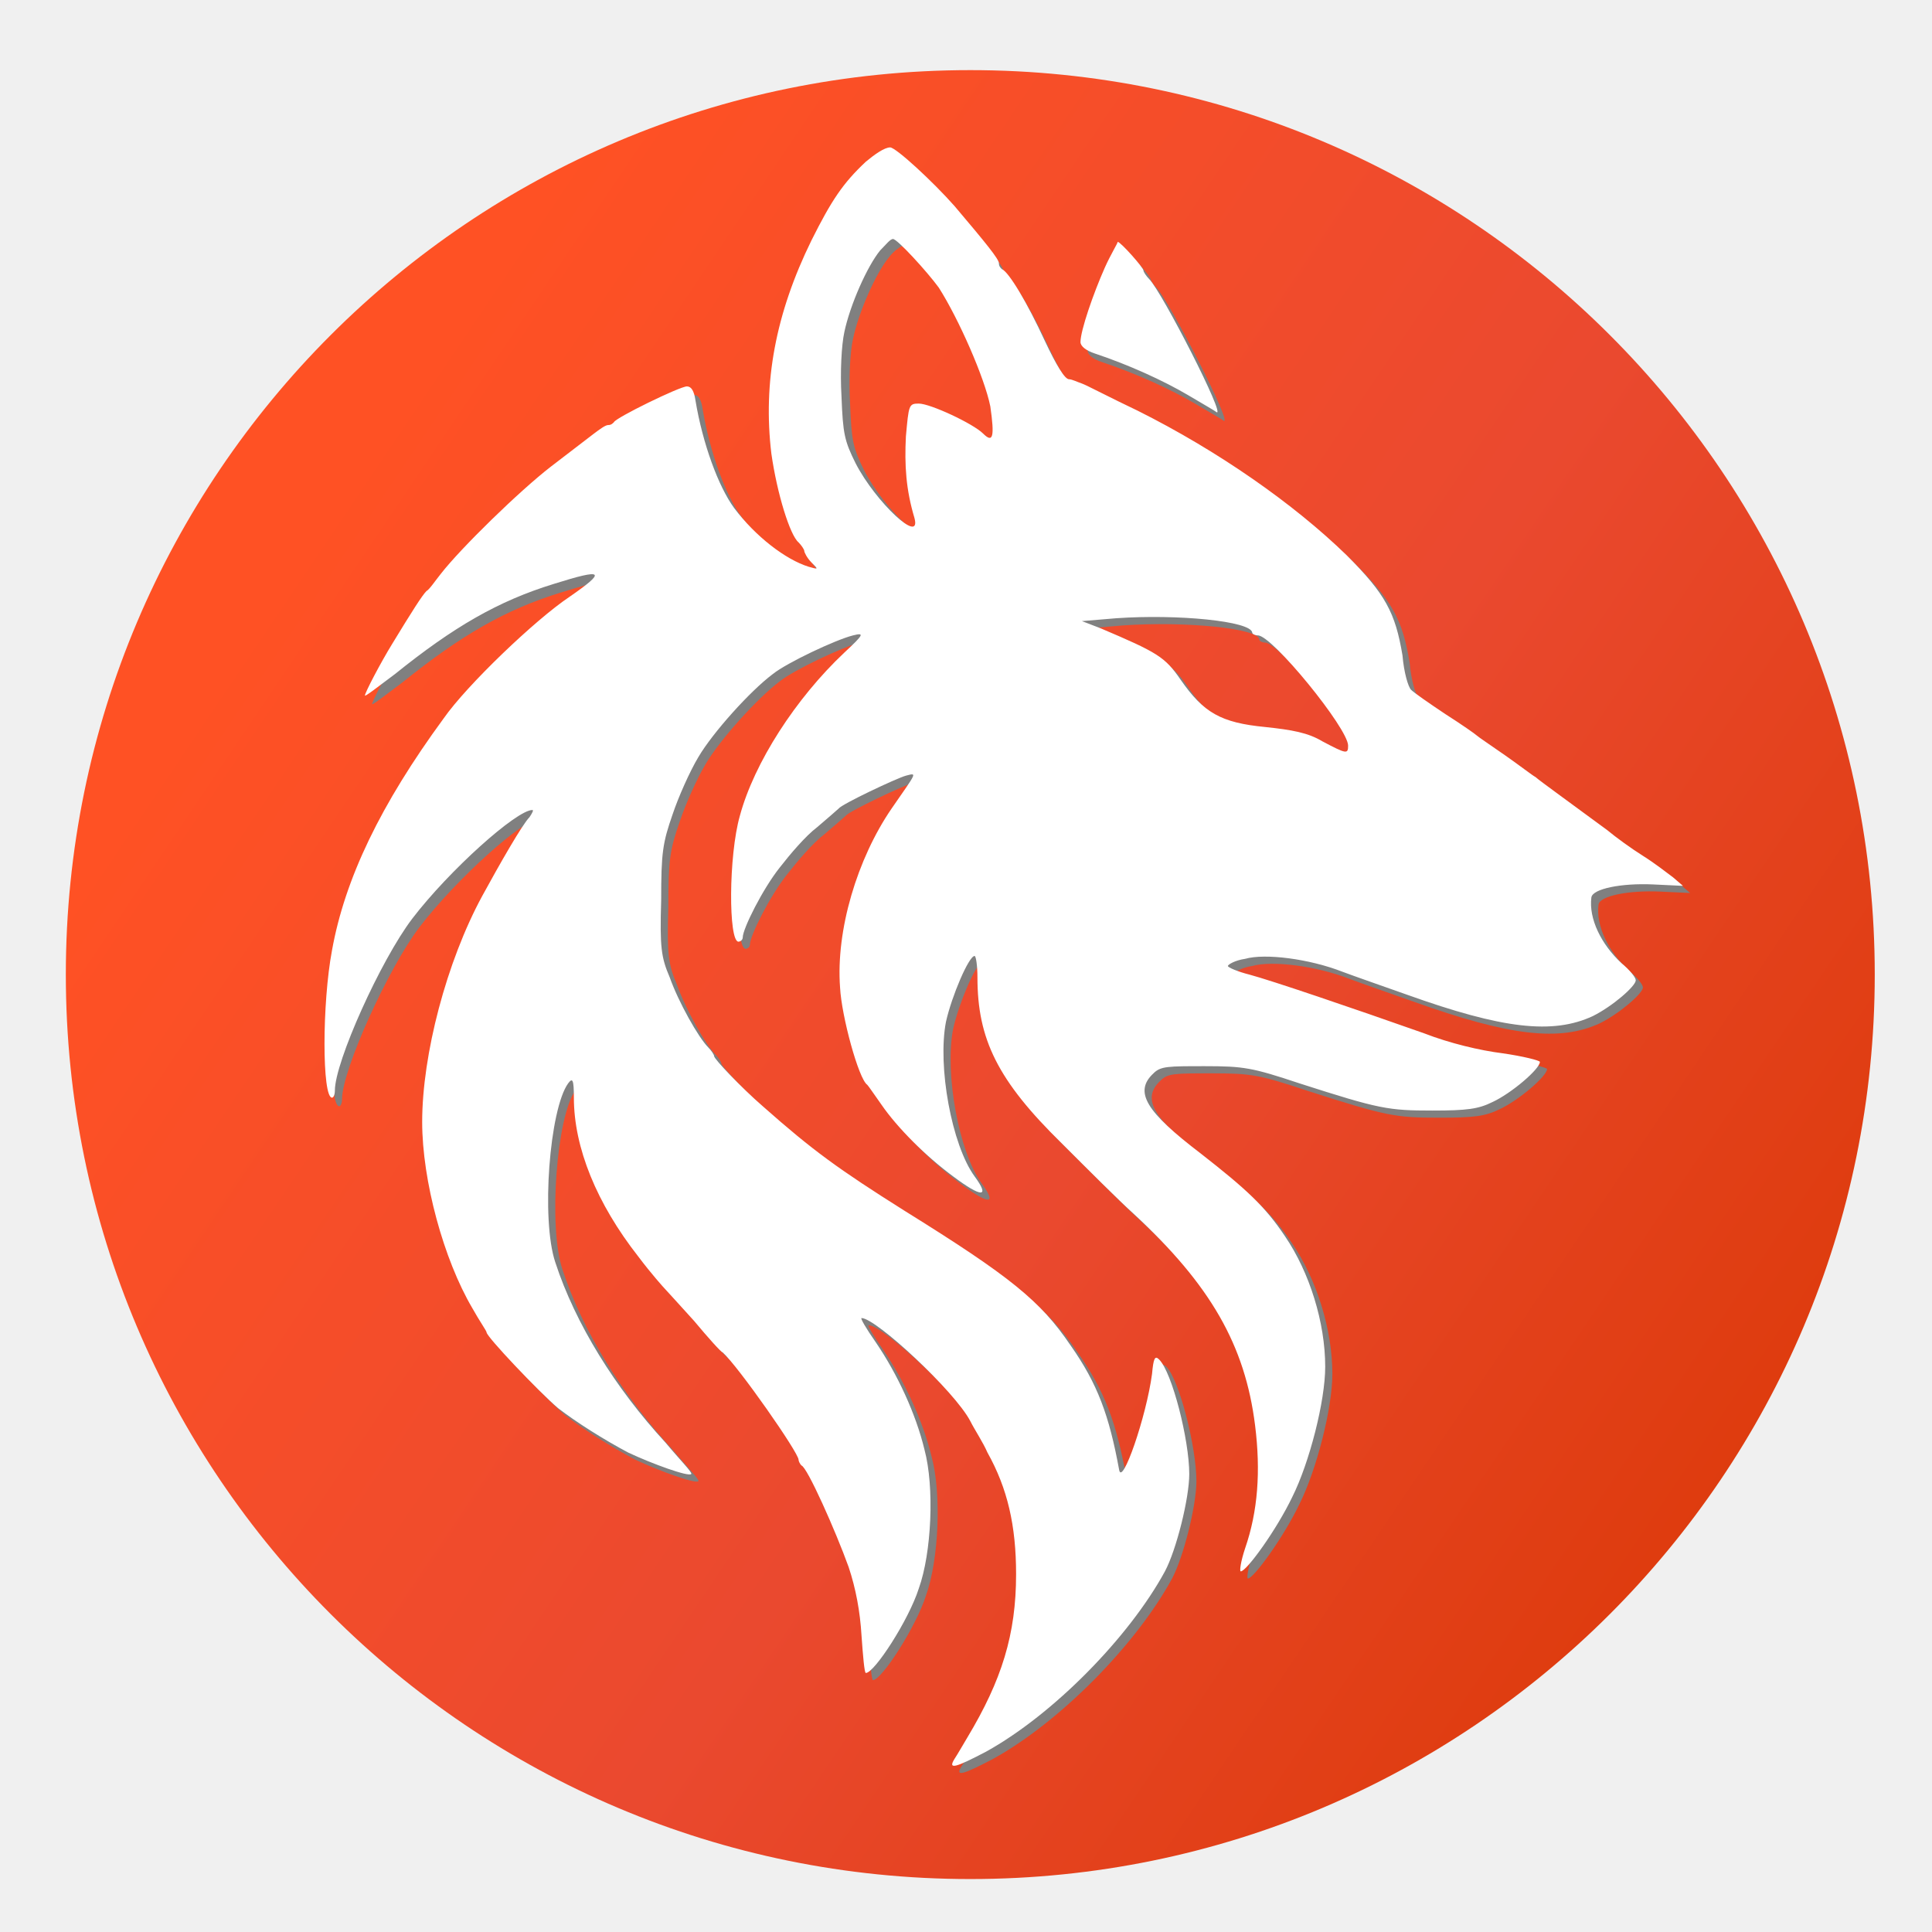
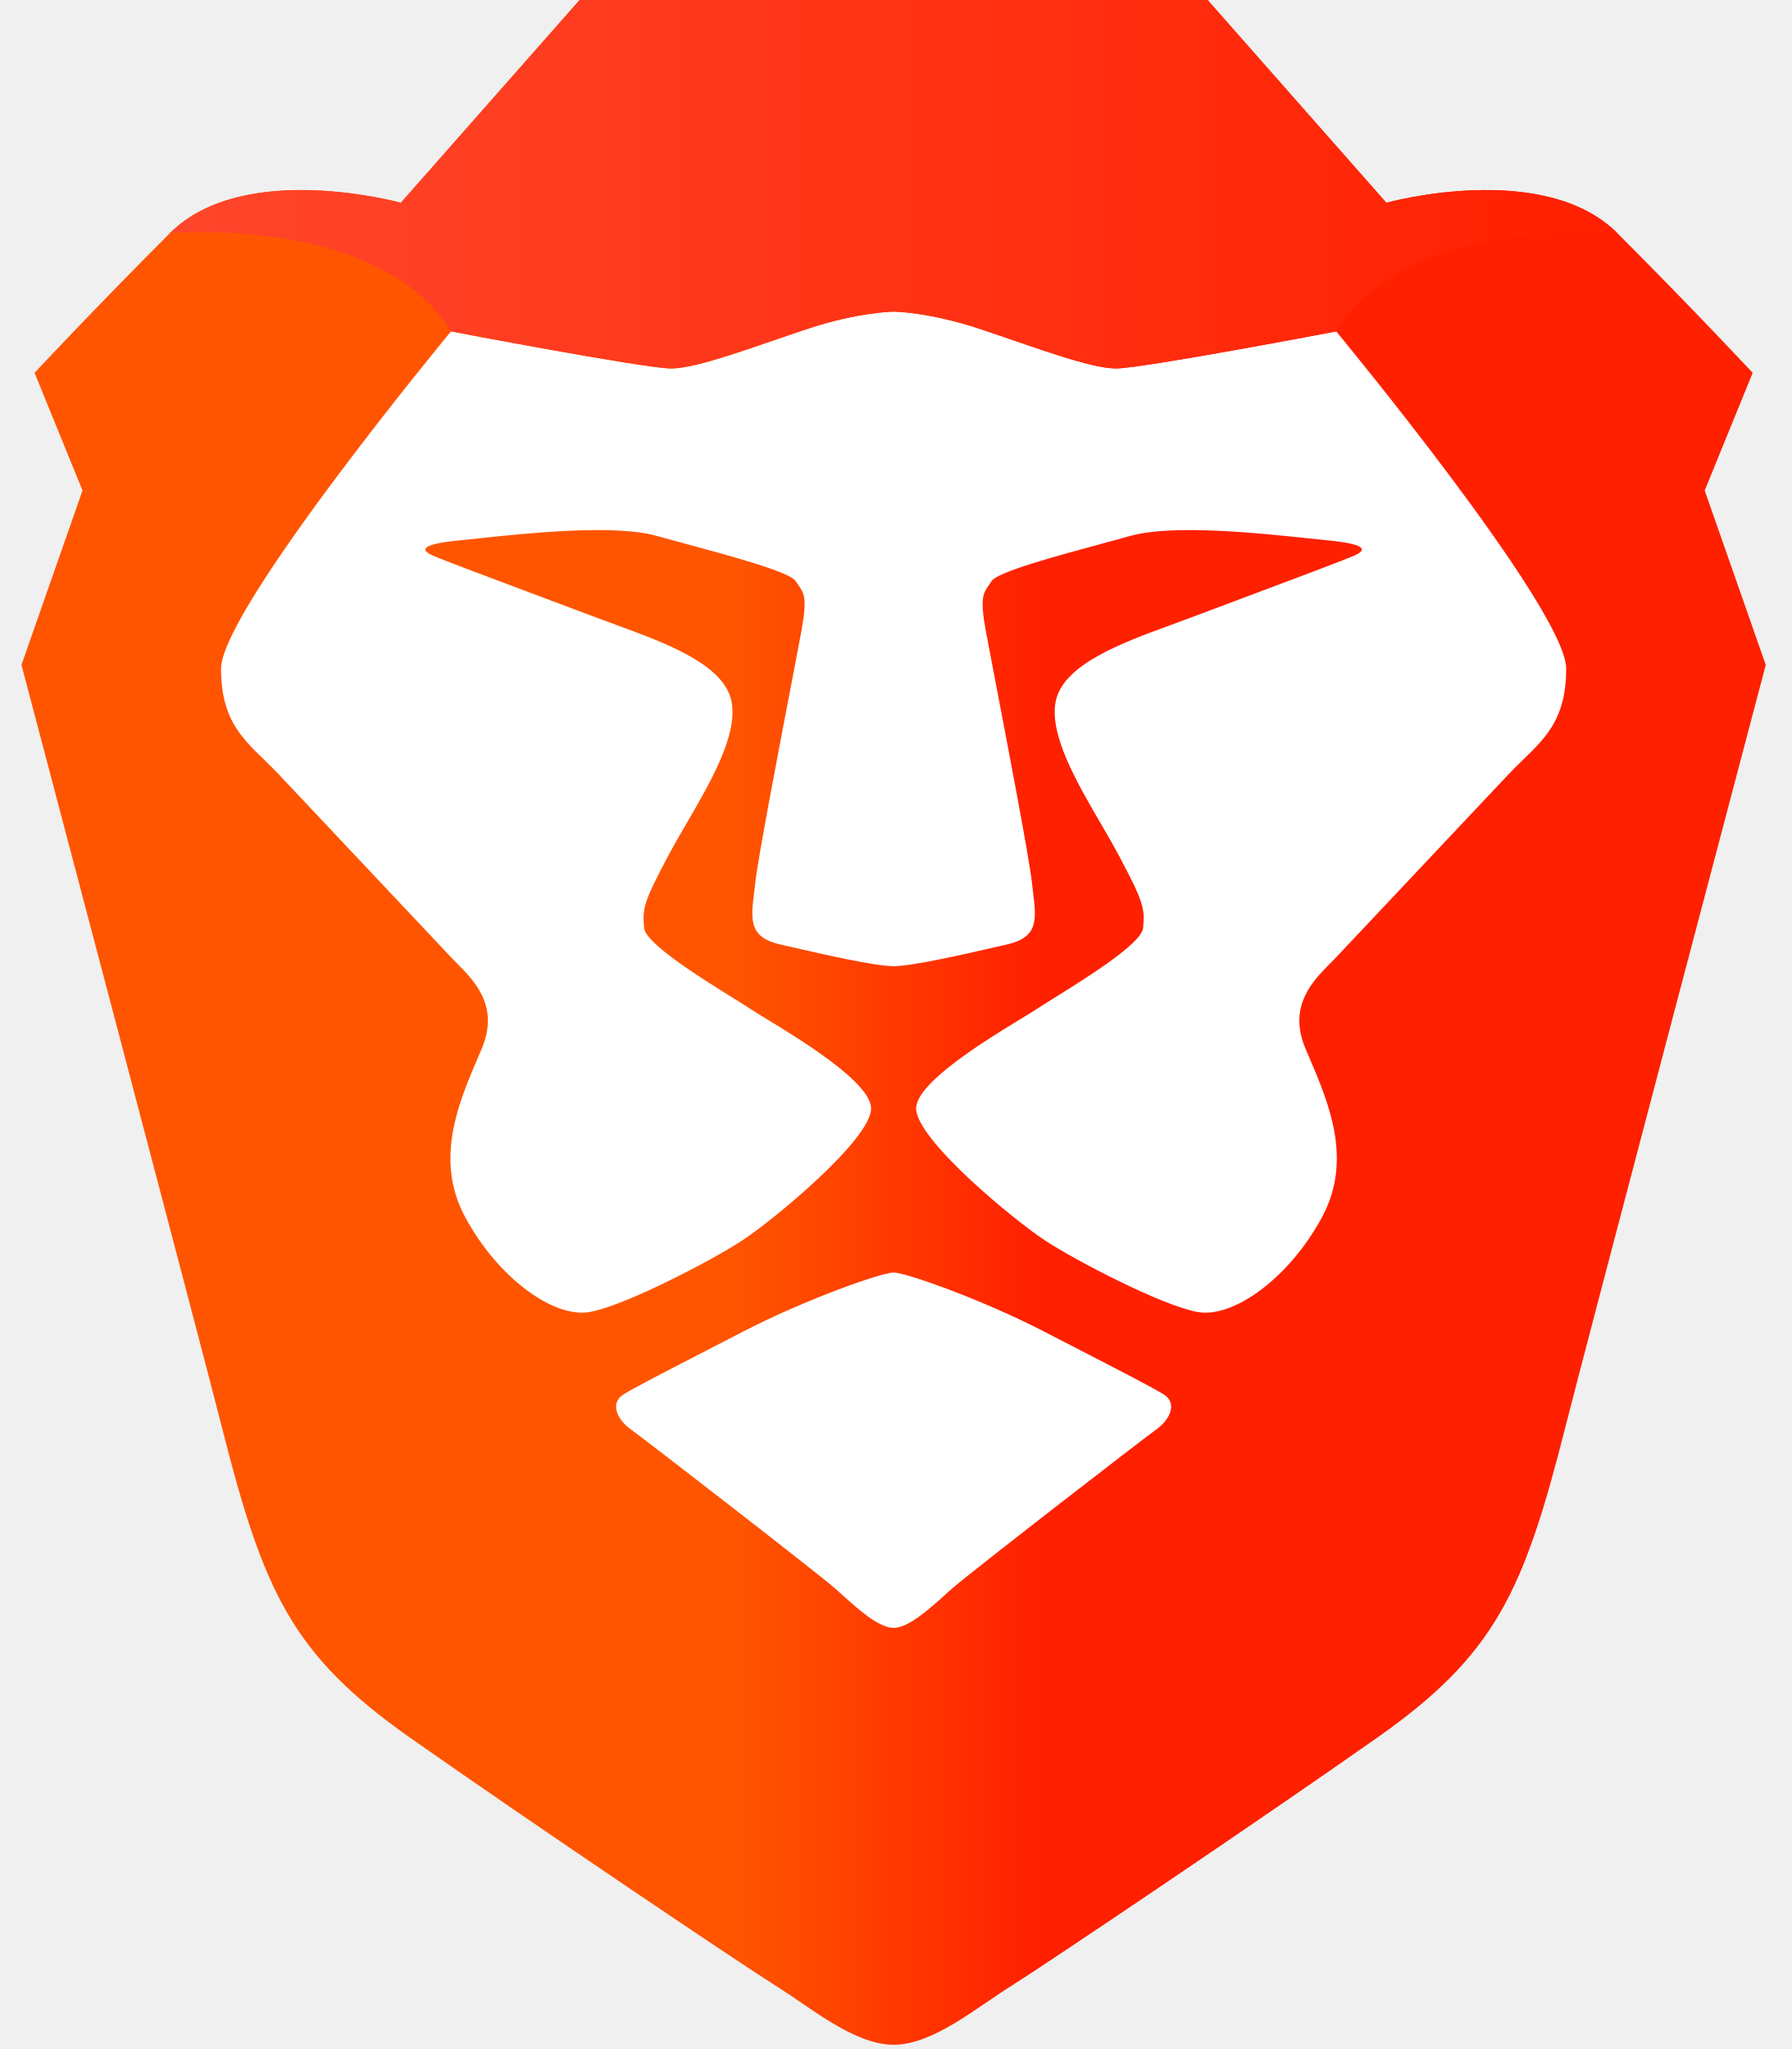
- <svg xmlns="http://www.w3.org/2000/svg" version="1.1" id="Layer_1" x="0px" y="0px" viewBox="0 0 135 135" style="enable-background:new 0 0 135 135;" xml:space="preserve">
-   <style type="text/css">
- 	.st0{fill:url(#SVGID_1_);}
- 	.st1{fill-rule:evenodd;clip-rule:evenodd;fill:#808080;}
- 	.st2{fill-rule:evenodd;clip-rule:evenodd;fill:#FFFFFF;}
- </style>
-   <g>
-     <linearGradient id="SVGID_1_" gradientUnits="userSpaceOnUse" x1="9.471" y1="28.827" x2="132.336" y2="111.707">
-       <stop offset="9.772402e-02" style="stop-color:#FF5124" />
-       <stop offset="0.563" style="stop-color:#EA492F" />
-       <stop offset="1" style="stop-color:#DB3805" />
+ <svg xmlns="http://www.w3.org/2000/svg" width="118" height="135" viewBox="0 0 118 135" fill="none">
+   <path fill-rule="evenodd" clip-rule="evenodd" d="M112.294 32.318L115.454 24.563C115.454 24.563 111.432 20.254 106.549 15.371C101.665 10.488 91.324 13.361 91.324 13.361L79.547 0H58.865H38.182L26.405 13.361C26.405 13.361 16.064 10.488 11.181 15.371C6.297 20.254 2.276 24.563 2.276 24.563L5.435 32.318L1.414 43.807C1.414 43.807 13.242 88.603 14.627 94.073C17.356 104.845 19.224 109.01 26.979 114.467C34.735 119.925 48.811 129.403 51.109 130.839C53.407 132.276 56.279 134.722 58.865 134.722C61.45 134.722 64.322 132.276 66.621 130.839C68.918 129.403 82.994 119.925 90.75 114.467C98.506 109.01 100.373 104.845 103.102 94.073C104.487 88.603 116.315 43.807 116.315 43.807L112.294 32.318Z" fill="url(#paint0_linear)" />
+   <path fill-rule="evenodd" clip-rule="evenodd" d="M73.515 24.276C75.238 24.276 88.021 21.834 88.021 21.834C88.021 21.834 103.17 40.145 103.17 44.059C103.17 47.295 101.867 48.561 100.333 50.053C100.011 50.365 99.68 50.687 99.348 51.04C97.432 53.074 89.064 61.959 87.989 63.1C87.877 63.22 87.751 63.346 87.619 63.479C86.485 64.619 84.816 66.298 85.993 69.085C86.072 69.272 86.153 69.461 86.236 69.653C87.527 72.674 89.121 76.402 87.092 80.181C84.933 84.2 81.235 86.882 78.865 86.439C76.495 85.995 70.929 83.087 68.883 81.758C66.836 80.43 60.349 75.08 60.349 73.034C60.349 71.326 65.014 68.487 67.281 67.107C67.732 66.832 68.088 66.616 68.293 66.477C68.527 66.32 68.919 66.076 69.4 65.777C71.469 64.492 75.205 62.171 75.299 61.142C75.414 59.874 75.37 59.502 73.703 56.367C73.348 55.701 72.933 54.987 72.504 54.249C70.916 51.517 69.138 48.458 69.532 46.267C69.976 43.794 73.852 42.375 77.136 41.174C77.546 41.024 77.947 40.877 78.331 40.732C79.289 40.37 80.493 39.919 81.751 39.448C85.029 38.22 88.671 36.856 89.272 36.579C90.104 36.196 89.889 35.831 87.37 35.592C87.037 35.56 86.623 35.516 86.147 35.466C83.03 35.135 77.281 34.524 74.485 35.303C73.936 35.456 73.319 35.623 72.673 35.798C69.532 36.648 65.684 37.69 65.314 38.291C65.249 38.396 65.186 38.487 65.126 38.572C64.772 39.075 64.541 39.403 64.933 41.539C65.049 42.175 65.289 43.427 65.585 44.974C66.453 49.504 67.806 56.571 67.976 58.159C68 58.381 68.026 58.595 68.052 58.801C68.269 60.573 68.413 61.751 66.356 62.221C66.185 62.261 66.005 62.302 65.818 62.345C63.497 62.877 60.094 63.658 58.865 63.658C57.635 63.658 54.229 62.877 51.908 62.344C51.722 62.301 51.544 62.26 51.373 62.221C49.316 61.751 49.46 60.573 49.677 58.801C49.703 58.595 49.729 58.381 49.753 58.159C49.924 56.569 51.28 49.484 52.148 44.955C52.442 43.416 52.68 42.172 52.797 41.539C53.188 39.403 52.957 39.075 52.603 38.572C52.544 38.487 52.48 38.396 52.415 38.291C52.046 37.69 48.197 36.648 45.057 35.798C44.41 35.623 43.794 35.456 43.244 35.303C40.449 34.524 34.7 35.135 31.582 35.466C31.107 35.516 30.692 35.56 30.359 35.592C27.841 35.831 27.626 36.196 28.457 36.579C29.058 36.856 32.698 38.22 35.975 39.447C37.234 39.919 38.439 40.37 39.398 40.732C39.782 40.877 40.184 41.024 40.594 41.174C43.877 42.376 47.753 43.794 48.197 46.267C48.591 48.458 46.813 51.516 45.226 54.248C44.797 54.986 44.382 55.7 44.027 56.367C42.359 59.502 42.315 59.874 42.431 61.142C42.525 62.171 46.259 64.491 48.328 65.776C48.81 66.076 49.202 66.319 49.436 66.477C49.641 66.616 49.997 66.832 50.447 67.106C52.714 68.486 57.38 71.326 57.38 73.034C57.38 75.08 50.893 80.43 48.847 81.758C46.8 83.087 41.234 85.995 38.865 86.439C36.495 86.882 32.796 84.2 30.637 80.181C28.608 76.403 30.202 72.674 31.493 69.654C31.576 69.462 31.657 69.272 31.736 69.085C32.914 66.297 31.244 64.619 30.11 63.479C29.977 63.346 29.852 63.22 29.74 63.1C29.117 62.439 26.04 59.172 23.192 56.148C21.129 53.957 19.186 51.894 18.381 51.04C18.049 50.688 17.718 50.365 17.397 50.053C15.862 48.561 14.56 47.295 14.56 44.059C14.56 40.145 29.708 21.834 29.708 21.834C29.708 21.834 42.491 24.276 44.215 24.276C45.59 24.276 48.246 23.361 51.014 22.408C51.715 22.166 52.423 21.923 53.12 21.691C56.567 20.541 58.865 20.533 58.865 20.533C58.865 20.533 61.163 20.541 64.61 21.691C65.306 21.923 66.014 22.166 66.715 22.408C69.484 23.361 72.139 24.276 73.515 24.276ZM71.321 89.044C74.023 90.437 75.94 91.424 76.665 91.878C77.602 92.465 77.03 93.572 76.176 94.175C75.322 94.779 63.843 103.667 62.729 104.65C62.587 104.776 62.435 104.912 62.278 105.054C61.205 106.021 59.835 107.255 58.865 107.255C57.894 107.255 56.523 106.02 55.45 105.052C55.293 104.911 55.142 104.775 55 104.65C53.886 103.667 42.407 94.779 41.553 94.175C40.699 93.572 40.127 92.465 41.065 91.878C41.79 91.424 43.709 90.435 46.414 89.042C47.207 88.633 48.067 88.19 48.985 87.715C53.032 85.621 58.077 83.84 58.865 83.84C59.652 83.84 64.697 85.621 68.745 87.715C69.665 88.191 70.526 88.635 71.321 89.044Z" fill="white" />
+   <path fill-rule="evenodd" clip-rule="evenodd" d="M91.324 13.361L79.547 0H58.865H38.182L26.405 13.361C26.405 13.361 16.064 10.488 11.18 15.371C11.18 15.371 24.969 14.127 29.708 21.834C29.708 21.834 42.491 24.276 44.215 24.276C45.938 24.276 49.672 22.839 53.12 21.691C56.566 20.541 58.865 20.533 58.865 20.533C58.865 20.533 61.163 20.541 64.61 21.691C68.057 22.839 71.791 24.276 73.514 24.276C75.238 24.276 88.021 21.834 88.021 21.834C92.76 14.127 106.549 15.371 106.549 15.371C101.665 10.488 91.324 13.361 91.324 13.361Z" fill="url(#paint1_linear)" />
+   <mask id="mask0" mask-type="alpha" maskUnits="userSpaceOnUse" x="11" y="0" width="96" height="25">
+     <path fill-rule="evenodd" clip-rule="evenodd" d="M91.324 13.361L79.547 0H58.865H38.182L26.405 13.361C26.405 13.361 16.064 10.488 11.18 15.371C11.18 15.371 24.969 14.127 29.708 21.834C29.708 21.834 42.491 24.276 44.215 24.276C45.938 24.276 49.672 22.839 53.12 21.691C56.566 20.541 58.865 20.533 58.865 20.533C58.865 20.533 61.163 20.541 64.61 21.691C68.057 22.839 71.791 24.276 73.514 24.276C75.238 24.276 88.021 21.834 88.021 21.834C92.76 14.127 106.549 15.371 106.549 15.371C101.665 10.488 91.324 13.361 91.324 13.361Z" fill="white" />
+   </mask>
+   <g mask="url(#mask0)">
+ </g>
+   <defs>
+     <linearGradient id="paint0_linear" x1="1.414" y1="135.672" x2="116.315" y2="135.672" gradientUnits="userSpaceOnUse">
+       <stop stop-color="#FF5500" />
+       <stop offset="0.41" stop-color="#FF5500" />
+       <stop offset="0.582" stop-color="#FF2000" />
+       <stop offset="1" stop-color="#FF2000" />
    </linearGradient>
-     <circle class="st0" cx="67.8" cy="68.1" r="63.2" />
-     <g>
-       <path class="st1" d="M61,11.9c-1.6,1.5-2.4,2.7-3.8,5.5c-2.5,5.1-3.4,9.9-2.8,14.9c0.4,2.8,1.3,5.7,1.9,6.2    c0.2,0.2,0.4,0.5,0.4,0.6c0,0.2,0.2,0.5,0.5,0.8c0.5,0.5,0.5,0.5-0.2,0.3c-1.6-0.5-3.7-2.1-5.2-4.1c-1.1-1.5-2.2-4.5-2.7-7.5    c-0.1-0.7-0.3-1-0.6-1c-0.5,0-5,2.2-5.1,2.5c-0.1,0.1-0.2,0.2-0.4,0.2c-0.2,0-0.6,0.3-1,0.6c-0.4,0.3-1.7,1.3-3,2.3    c-2.2,1.7-6.3,5.7-7.7,7.5c-0.4,0.5-0.8,1.1-1,1.2c-0.3,0.3-1,1.4-2.4,3.7c-0.8,1.3-1.9,3.4-1.9,3.6c0,0.1,0.9-0.6,2.1-1.5    c4.1-3.3,7.2-5.1,11.1-6.3c3.5-1.1,3.7-0.9,1.1,0.9c-2.4,1.6-7.2,6.2-8.8,8.5c-4.4,6-6.9,11.2-7.8,16.2c-0.7,3.7-0.7,10.3,0,10.3    c0.1,0,0.2-0.2,0.2-0.5c0-2,3.2-9.1,5.4-12c2.6-3.4,7.3-7.6,8.4-7.6c0.1,0,0,0.2-0.2,0.5c-0.5,0.5-2.1,3.3-3.3,5.5    C31.7,67.8,30,74.3,30,78.9c0,4.1,1.5,9.6,3.5,13c0.5,0.9,1,1.6,1,1.7c0,0.3,3.6,4.1,5,5.3c1.3,1,3.2,2.2,4.9,3.1    c1.7,0.8,4.2,1.7,4.4,1.5c0.1-0.1-0.8-1-1.8-2.2c-3.5-3.8-6.3-8.3-7.7-12.6c-1-3-0.4-10.7,0.9-12.5c0.3-0.4,0.4-0.3,0.4,1    c0,3.5,1.6,7.4,4.5,11.1c0.9,1.2,1.8,2.2,1.9,2.3c0.1,0.1,1,1.1,2,2.2c1,1.2,1.9,2.2,2,2.2c1.1,1,5.3,7,5.3,7.5    c0,0.1,0.1,0.3,0.2,0.4c0.4,0.1,2.4,4.6,3.3,7.1c0.5,1.5,0.8,3.1,0.9,4.8c0.1,1.4,0.2,2.6,0.3,2.6c0.6,0,3-3.7,3.7-5.9    c0.9-2.5,1.1-7.1,0.4-9.7c-0.6-2.5-1.9-5.3-3.4-7.5c-0.7-1-1.1-1.7-1-1.7c1,0,6.5,5.1,7.6,7.2c0.3,0.6,0.9,1.5,1.2,2.2    c1.4,2.5,2,5.1,2,8.5c0,4.2-1,7.4-3.4,11.4c-0.3,0.5-0.7,1.2-0.9,1.5c-0.5,0.8,0.1,0.6,2.2-0.5c4.7-2.6,10-8,12.5-12.6    c0.8-1.5,1.7-5.1,1.7-6.8c0-2.4-1.2-7.1-2.1-8c-0.3-0.3-0.4-0.1-0.5,1c-0.4,3-2.1,7.9-2.3,6.7c-0.7-3.8-1.5-6-3.4-8.7    c-2.1-3.1-4.2-4.8-11.6-9.4c-4.6-2.9-6.4-4.2-9.9-7.3c-1.5-1.3-3.4-3.3-3.4-3.5c0-0.1-0.2-0.4-0.4-0.6c-0.7-0.7-2.1-3.2-2.7-4.9    c-0.6-1.4-0.7-2.1-0.6-5.4c0-3.3,0.1-4,0.8-6c0.4-1.2,1.2-3,1.8-4c1-1.7,3.6-4.6,5.2-5.8c1-0.8,4.4-2.4,5.6-2.7    c0.8-0.2,0.8-0.1-0.6,1.2c-3.4,3.2-6.3,7.7-7.3,11.4c-0.8,2.8-0.8,8.8-0.1,8.8c0.1,0,0.3-0.1,0.3-0.3c0-0.6,1.4-3.4,2.6-4.9    c0.7-0.9,1.8-2.2,2.6-2.8c0.7-0.6,1.4-1.2,1.5-1.3c0.2-0.3,4-2.1,4.7-2.3c0.8-0.2,0.8-0.3-1,2.3c-2.4,3.5-3.9,8.5-3.6,12.5    c0.1,2,1.3,6.4,1.9,6.8c0.1,0.1,0.5,0.7,1,1.4c1.1,1.6,3.1,3.6,5,5c2,1.5,2.6,1.5,1.5,0c-1.6-2.2-2.6-7.7-2-10.8    c0.4-1.8,1.6-4.6,2-4.6c0.1,0,0.2,0.7,0.2,1.5c0,4.3,1.4,7.2,5.9,11.6c1.8,1.8,4,4,5,4.9c5.4,5,7.8,9.2,8.5,14.8    c0.4,3.2,0.2,6-0.7,8.6c-0.3,0.9-0.4,1.6-0.3,1.6c0.4,0,2.5-2.9,3.6-5.2c1.2-2.4,2.3-6.7,2.3-9.1c0-3.1-1.1-6.6-2.8-9.1    c-1.4-2.1-2.7-3.3-5.9-5.8c-3.8-2.9-4.7-4.3-3.3-5.6c0.5-0.5,1-0.5,3.6-0.5c2.7,0,3.3,0.1,6.6,1.2c5.6,1.8,6.2,1.9,9.3,1.9    c2.4,0,3.2-0.1,4.2-0.6c1.3-0.6,3.3-2.3,3.3-2.8c0-0.1-1.2-0.4-2.6-0.6c-1.6-0.2-3.7-0.7-5.5-1.4c-5.1-1.8-10.7-3.7-12.2-4.1    c-0.8-0.2-1.5-0.5-1.5-0.6c0-0.1,0.5-0.4,1.2-0.5c1.4-0.4,4.5,0,6.8,0.9c0.8,0.3,2.8,1,4.5,1.6c6.7,2.4,10.2,2.8,13,1.5    c1.4-0.7,3-2.1,3-2.5c0-0.2-0.4-0.7-1-1.2c-1.4-1.3-2.3-3.1-2.1-4.6c0.1-0.6,2.1-1,4.3-0.9l2.1,0.1l-0.7-0.6    c-0.4-0.3-1.3-1-2.1-1.5c-0.8-0.5-1.9-1.3-2.5-1.8c-2.3-1.7-4.8-3.5-5-3.7c-0.2-0.1-1.1-0.8-2.1-1.5c-1-0.7-1.9-1.3-2-1.4    c-0.1-0.1-1.1-0.8-2.2-1.5c-1.2-0.8-2.2-1.5-2.4-1.7c-0.2-0.2-0.5-1.2-0.6-2.4c-0.5-3-1.2-4.3-3.9-7c-3.7-3.6-9-7.3-14.6-10.1    c-1.9-0.9-3.6-1.8-3.9-1.9C75.7,27.2,75.3,27,75,27c-0.3,0-0.9-1-1.7-2.7c-1.2-2.6-2.5-4.8-3-5c-0.1-0.1-0.2-0.2-0.2-0.4    c0-0.3-0.9-1.4-3.1-4c-1.5-1.7-4.1-4.1-4.5-4.1C62.3,10.9,61.6,11.3,61,11.9 M62.1,18c-0.9,1.1-2.1,3.8-2.5,5.7    c-0.2,0.9-0.3,2.8-0.2,4.5c0.1,2.6,0.2,3.1,1,4.7c1.4,2.7,4.6,5.7,4.1,3.8c-0.6-2-0.7-3.7-0.6-5.7c0.2-2.2,0.2-2.3,0.9-2.3    c0.8,0,3.8,1.4,4.5,2.1c0.7,0.7,0.8,0.2,0.5-1.9c-0.4-2-2.2-6.1-3.6-8.3c-0.8-1.1-2.9-3.4-3.2-3.4C62.8,17.3,62.4,17.6,62.1,18     M77.7,19.3c-0.8,1.8-1.7,4.4-1.7,5.2c0,0.3,0.4,0.6,1,0.8c2.4,0.8,4.8,1.9,6.5,2.9c1,0.6,1.9,1.1,2,1.2c0.7,0.4-3.8-8.4-4.7-9.3    c-0.2-0.2-0.4-0.5-0.4-0.6c0-0.2-1.6-2-1.8-2C78.6,17.6,78.2,18.3,77.7,19.3 M78.5,43.7l-2.4,0.2l1.3,0.5c4,1.7,4.5,2,5.6,3.6    c1.6,2.3,2.8,3,5.9,3.3c1.9,0.2,3,0.4,4,1c1.7,0.9,1.8,0.9,1.8,0.3c0-1.2-5.3-7.7-6.3-7.7c-0.2,0-0.4-0.1-0.4-0.2    C88,43.9,82.8,43.4,78.5,43.7" />
-       <path class="st2" d="M60.5,11.3c-1.6,1.5-2.4,2.7-3.8,5.5c-2.5,5.1-3.4,9.9-2.8,14.9c0.4,2.8,1.3,5.7,1.9,6.2    c0.2,0.2,0.4,0.5,0.4,0.6s0.2,0.5,0.5,0.8c0.5,0.5,0.5,0.5-0.2,0.3c-1.6-0.5-3.7-2.1-5.2-4.1c-1.1-1.5-2.2-4.5-2.7-7.5    c-0.1-0.7-0.3-1-0.6-1c-0.5,0-5,2.2-5.1,2.5c-0.1,0.1-0.2,0.2-0.4,0.2c-0.2,0-0.6,0.3-1,0.6c-0.4,0.3-1.7,1.3-3,2.3    c-2.2,1.7-6.3,5.7-7.7,7.5c-0.4,0.5-0.8,1.1-1,1.2c-0.3,0.3-1,1.4-2.4,3.7c-0.8,1.3-1.9,3.4-1.9,3.6c0,0.1,0.9-0.6,2.1-1.5    c4.1-3.3,7.2-5.1,11.1-6.3c3.5-1.1,3.7-0.9,1.1,0.9c-2.4,1.6-7.2,6.2-8.8,8.5c-4.4,6-6.9,11.2-7.8,16.2c-0.7,3.7-0.7,10.3,0,10.3    c0.1,0,0.2-0.2,0.2-0.5c0-2,3.2-9.1,5.4-12c2.6-3.4,7.3-7.6,8.4-7.6c0.1,0,0,0.2-0.2,0.5c-0.5,0.5-2.1,3.3-3.3,5.5    c-2.5,4.6-4.2,11.1-4.2,15.8c0,4.1,1.5,9.6,3.5,13c0.5,0.9,1,1.6,1,1.7c0,0.3,3.6,4.1,5,5.3c1.3,1,3.2,2.2,4.9,3.1    c1.7,0.8,4.2,1.7,4.4,1.5c0.1-0.1-0.8-1-1.8-2.2c-3.5-3.8-6.3-8.3-7.7-12.6c-1-3-0.4-10.7,0.9-12.5c0.3-0.4,0.4-0.3,0.4,1    c0,3.5,1.6,7.4,4.5,11.1c0.9,1.2,1.8,2.2,1.9,2.3c0.1,0.1,1,1.1,2,2.2c1,1.2,1.9,2.2,2,2.2c1.1,1,5.3,7,5.3,7.5    c0,0.1,0.1,0.3,0.2,0.4c0.4,0.1,2.4,4.6,3.3,7.1c0.5,1.5,0.8,3.1,0.9,4.8c0.1,1.4,0.2,2.6,0.3,2.6c0.6,0,3-3.7,3.7-5.9    c0.9-2.5,1.1-7.1,0.4-9.7c-0.6-2.5-1.9-5.3-3.4-7.5c-0.7-1-1.1-1.7-1-1.7c1,0,6.5,5.1,7.6,7.2c0.3,0.6,0.9,1.5,1.2,2.2    c1.4,2.5,2,5.1,2,8.5c0,4.2-1,7.4-3.4,11.4c-0.3,0.5-0.7,1.2-0.9,1.5c-0.5,0.8,0.1,0.6,2.2-0.5c4.7-2.6,10-8,12.5-12.6    c0.8-1.5,1.7-5.1,1.7-6.8c0-2.4-1.2-7.1-2.1-8c-0.3-0.3-0.4-0.1-0.5,1c-0.4,3-2.1,7.9-2.3,6.7c-0.7-3.8-1.5-6-3.4-8.7    c-2.1-3.1-4.2-4.8-11.6-9.4c-4.6-2.9-6.4-4.2-9.9-7.3c-1.5-1.3-3.4-3.3-3.4-3.5c0-0.1-0.2-0.4-0.4-0.6c-0.7-0.7-2.1-3.2-2.7-4.9    c-0.6-1.4-0.7-2.1-0.6-5.4c0-3.3,0.1-4,0.8-6c0.4-1.2,1.2-3,1.8-4c1-1.7,3.6-4.6,5.2-5.8c1-0.8,4.4-2.4,5.6-2.7    c0.8-0.2,0.8-0.1-0.6,1.2c-3.4,3.2-6.3,7.7-7.3,11.4c-0.8,2.8-0.8,8.8-0.1,8.8c0.1,0,0.3-0.1,0.3-0.3c0-0.6,1.4-3.4,2.6-4.9    c0.7-0.9,1.8-2.2,2.6-2.8c0.7-0.6,1.4-1.2,1.5-1.3c0.2-0.3,4-2.1,4.7-2.3c0.8-0.2,0.8-0.3-1,2.3c-2.4,3.5-3.9,8.5-3.6,12.5    c0.1,2,1.3,6.4,1.9,6.8c0.1,0.1,0.5,0.7,1,1.4c1.1,1.6,3.1,3.6,5,5c2,1.5,2.6,1.5,1.5,0c-1.6-2.2-2.6-7.7-2-10.8    c0.4-1.8,1.6-4.6,2-4.6c0.1,0,0.2,0.7,0.2,1.5c0,4.3,1.4,7.2,5.9,11.6c1.8,1.8,4,4,5,4.9c5.4,5,7.8,9.2,8.5,14.8    c0.4,3.2,0.2,6-0.7,8.6c-0.3,0.9-0.4,1.6-0.3,1.6c0.4,0,2.5-2.9,3.6-5.2c1.2-2.4,2.3-6.7,2.3-9.1c0-3.1-1.1-6.6-2.8-9.1    c-1.4-2.1-2.7-3.3-5.9-5.8c-3.8-2.9-4.7-4.3-3.3-5.6c0.5-0.5,1-0.5,3.6-0.5c2.7,0,3.3,0.1,6.6,1.2c5.6,1.8,6.2,1.9,9.3,1.9    c2.4,0,3.2-0.1,4.2-0.6c1.3-0.6,3.3-2.3,3.3-2.8c0-0.1-1.2-0.4-2.6-0.6c-1.6-0.2-3.7-0.7-5.5-1.4c-5.1-1.8-10.7-3.7-12.2-4.1    c-0.8-0.2-1.5-0.5-1.5-0.6c0-0.1,0.5-0.4,1.2-0.5c1.4-0.4,4.5,0,6.8,0.9c0.8,0.3,2.8,1,4.5,1.6c6.7,2.4,10.2,2.8,13,1.5    c1.4-0.7,3-2.1,3-2.5c0-0.2-0.4-0.7-1-1.2c-1.4-1.3-2.3-3.1-2.1-4.6c0.1-0.6,2.1-1,4.3-0.9l2.1,0.1l-0.7-0.6    c-0.4-0.3-1.3-1-2.1-1.5s-1.9-1.3-2.5-1.8c-2.3-1.7-4.8-3.5-5-3.7c-0.2-0.1-1.1-0.8-2.1-1.5c-1-0.7-1.9-1.3-2-1.4    c-0.1-0.1-1.1-0.8-2.2-1.5c-1.2-0.8-2.2-1.5-2.4-1.7c-0.2-0.2-0.5-1.2-0.6-2.4c-0.5-3-1.2-4.3-3.9-7c-3.7-3.6-9-7.3-14.6-10.1    c-1.9-0.9-3.6-1.8-3.9-1.9c-0.3-0.1-0.7-0.3-0.9-0.3c-0.3,0-0.9-1-1.7-2.7c-1.2-2.6-2.5-4.8-3-5c-0.1-0.1-0.2-0.2-0.2-0.4    c0-0.3-0.9-1.4-3.1-4c-1.5-1.7-4.1-4.1-4.5-4.1C61.8,10.3,61.1,10.8,60.5,11.3 M61.5,17.5c-0.9,1.1-2.1,3.8-2.5,5.7    c-0.2,0.9-0.3,2.8-0.2,4.5c0.1,2.6,0.2,3.1,1,4.7c1.4,2.7,4.6,5.7,4.1,3.8c-0.6-2-0.7-3.7-0.6-5.7c0.2-2.2,0.2-2.3,0.9-2.3    c0.8,0,3.8,1.4,4.5,2.1c0.7,0.7,0.8,0.2,0.5-1.9c-0.4-2-2.2-6.1-3.6-8.3c-0.8-1.1-2.9-3.4-3.2-3.4C62.2,16.7,61.9,17.1,61.5,17.5     M77.2,18.7c-0.8,1.8-1.7,4.4-1.7,5.2c0,0.3,0.4,0.6,1,0.8c2.4,0.8,4.8,1.9,6.5,2.9c1,0.6,1.9,1.1,2,1.2c0.7,0.4-3.8-8.4-4.7-9.3    c-0.2-0.2-0.4-0.5-0.4-0.6c0-0.2-1.6-2-1.8-2C78.1,17,77.6,17.8,77.2,18.7 M78,43.2l-2.4,0.2l1.3,0.5c4,1.7,4.5,2,5.6,3.6    c1.6,2.3,2.8,3,5.9,3.3c1.9,0.2,3,0.4,4,1c1.7,0.9,1.8,0.9,1.8,0.3c0-1.2-5.3-7.7-6.3-7.7c-0.2,0-0.4-0.1-0.4-0.2    C87.4,43.4,82.3,42.9,78,43.2" />
-     </g>
-   </g>
+     <linearGradient id="paint1_linear" x1="13.229" y1="24.186" x2="106.549" y2="24.186" gradientUnits="userSpaceOnUse">
+       <stop stop-color="#FF452A" />
+       <stop offset="1" stop-color="#FF2000" />
+     </linearGradient>
+   </defs>
</svg>
